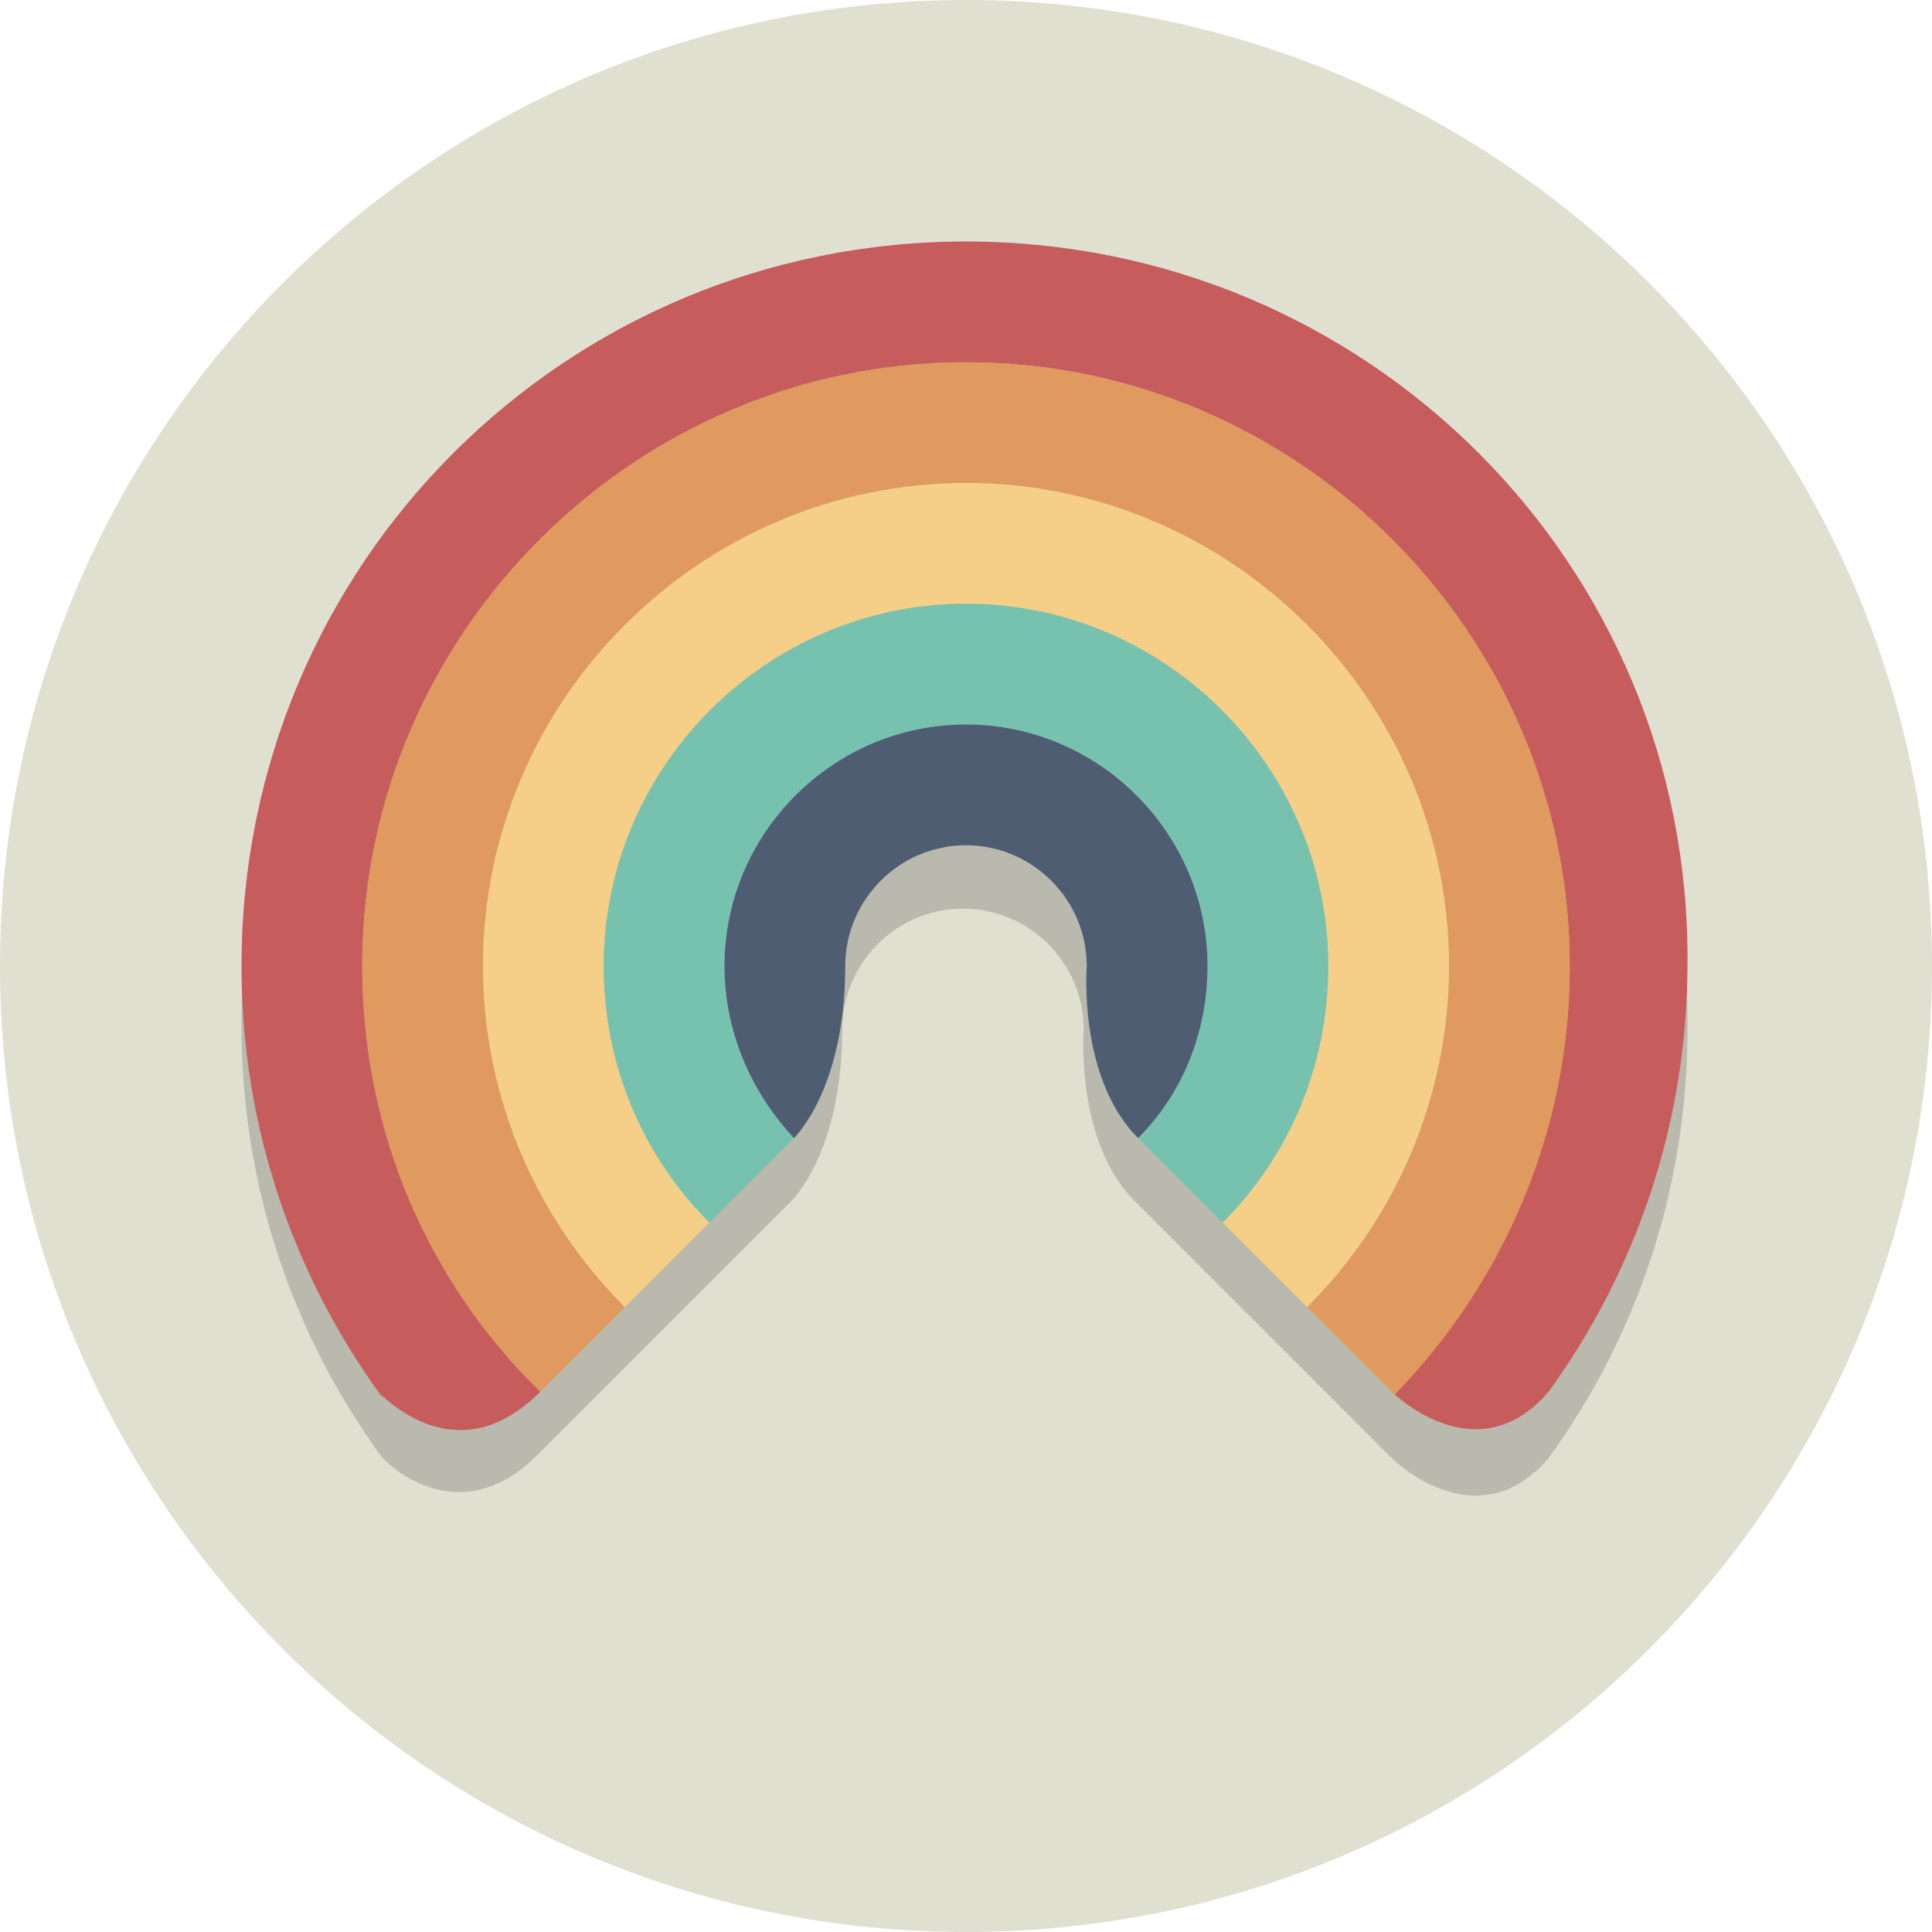
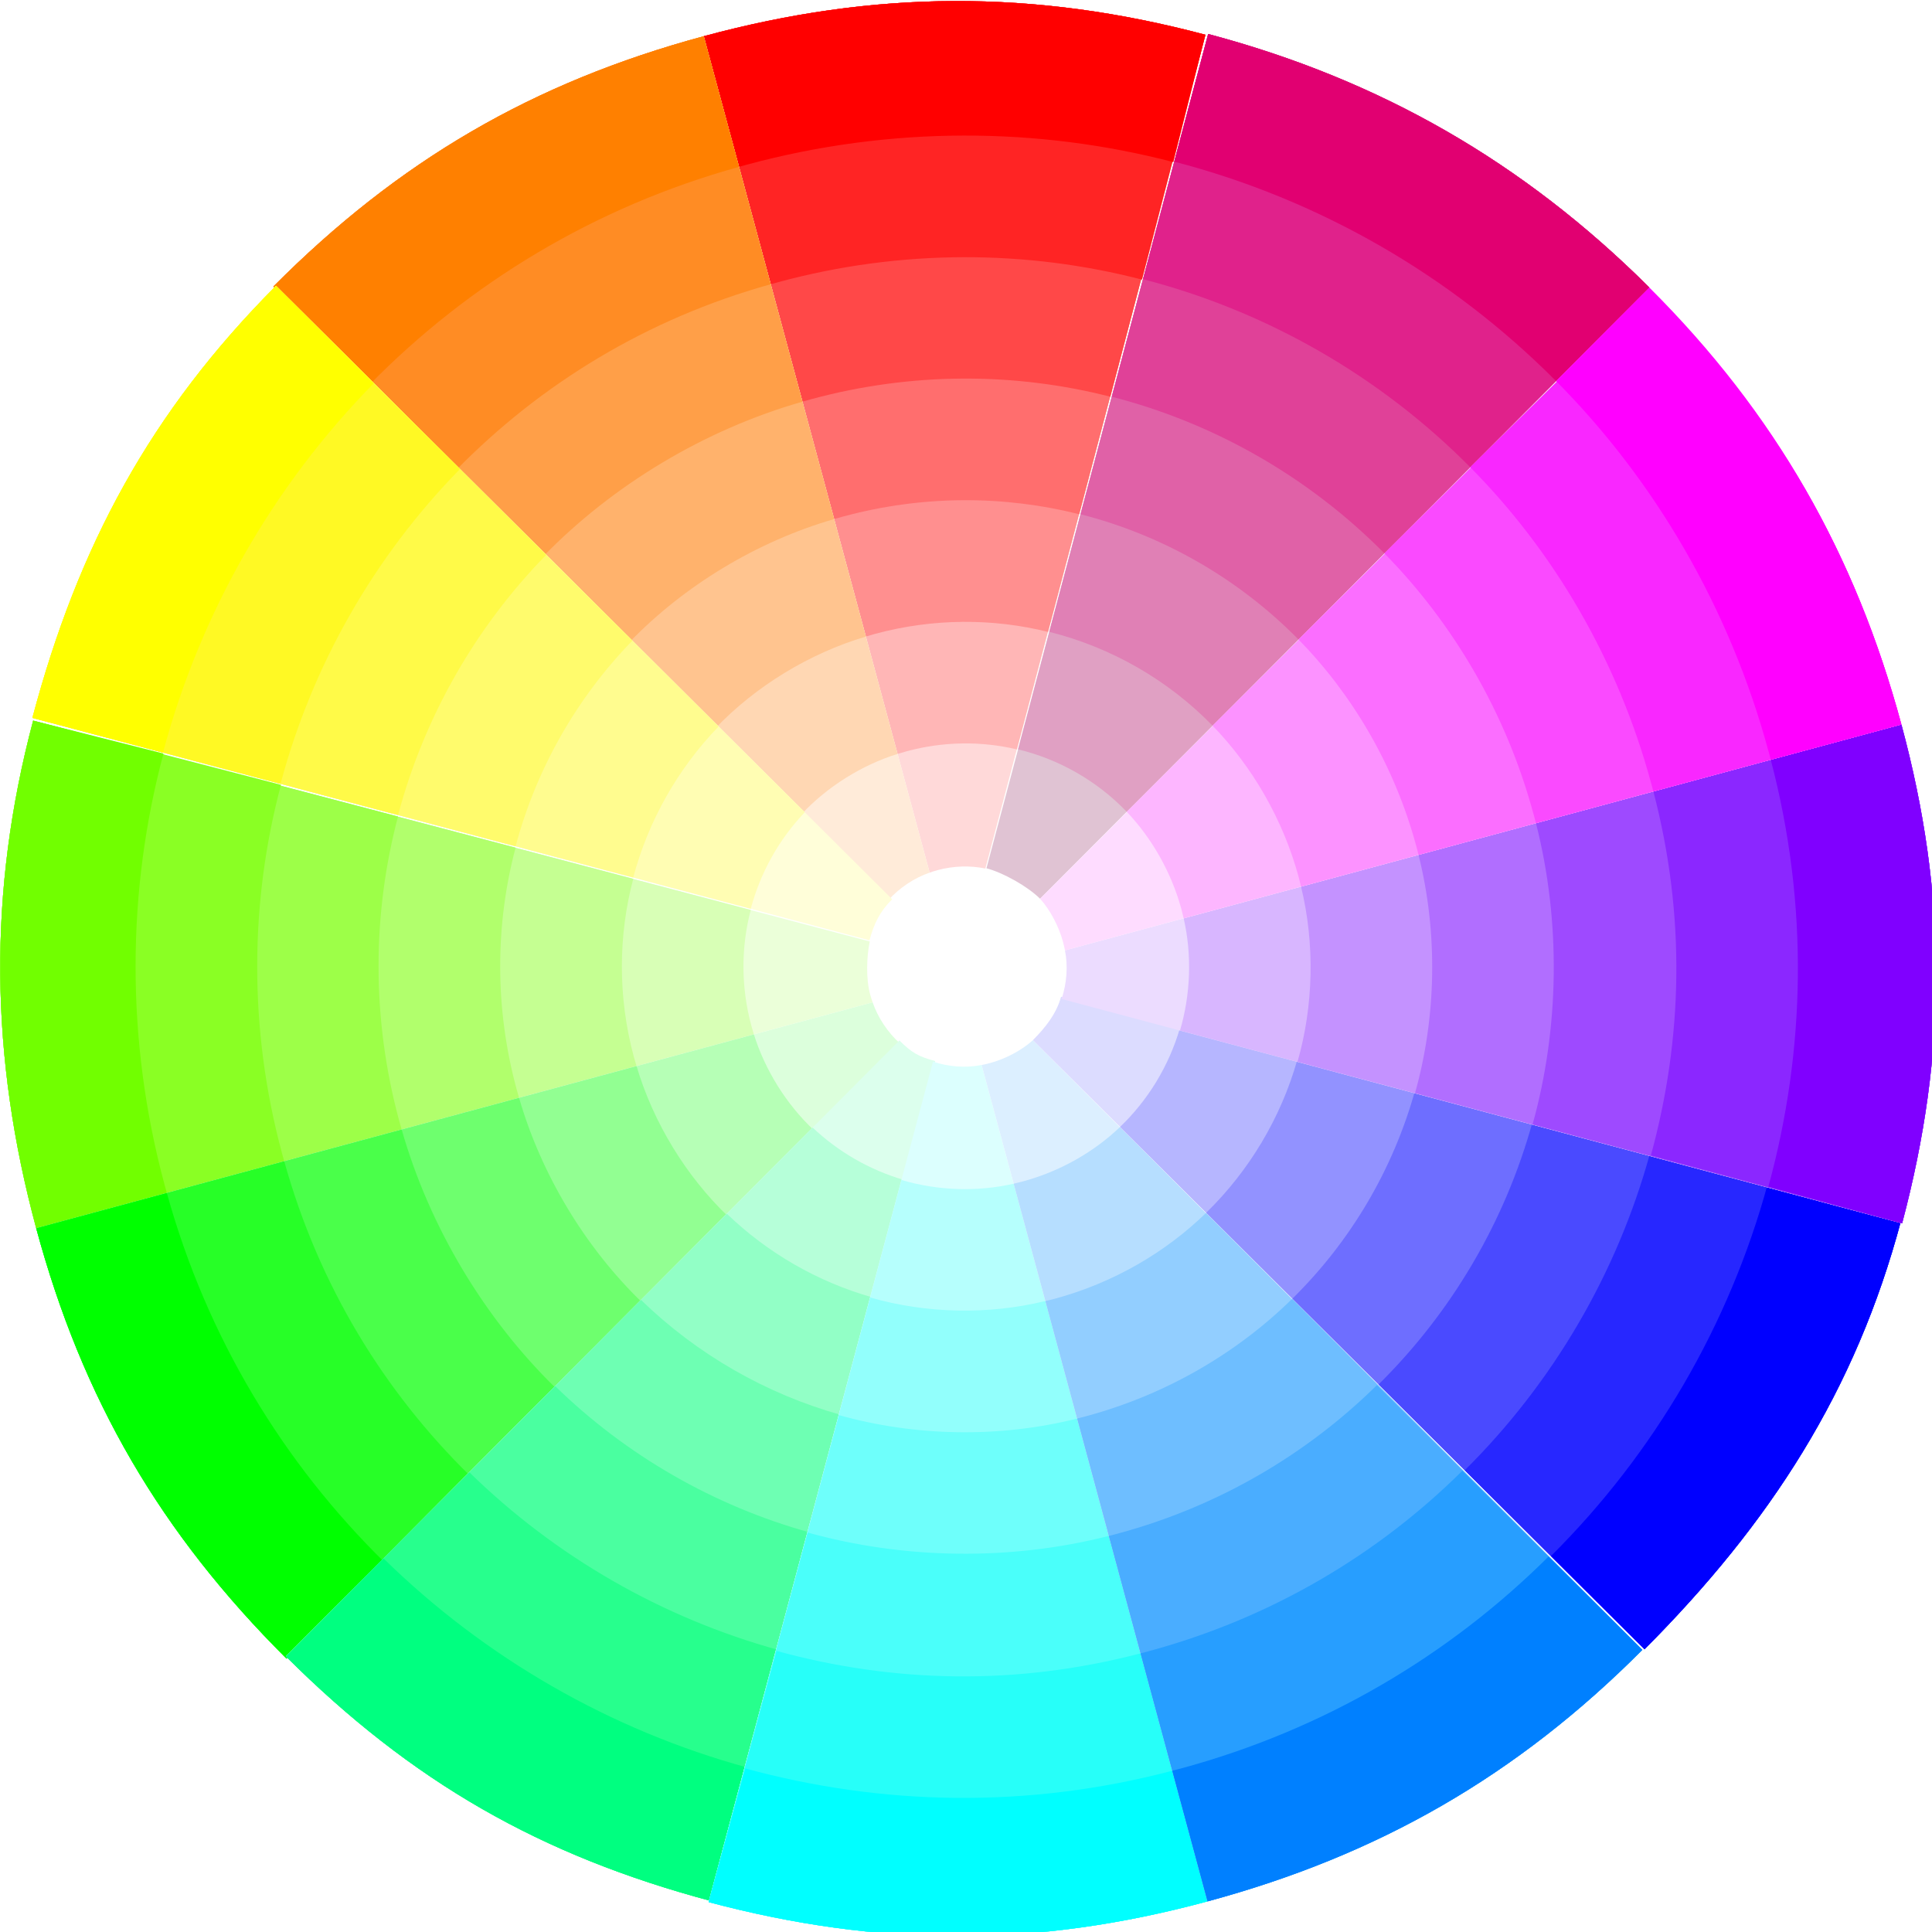
- <svg xmlns="http://www.w3.org/2000/svg" height="200px" width="200px" version="1.1" viewBox="0 0 64 64" xml:space="preserve" fill="#000000">
-   <g id="SVGRepo_bgCarrier" stroke-width="0" />
-   <g id="SVGRepo_tracerCarrier" stroke-linecap="round" stroke-linejoin="round" />
-   <g id="SVGRepo_iconCarrier">
-     <style type="text/css"> .st0{fill:#E0E0D1;} .st1{opacity:0.2;} .st2{fill:#231F20;} .st3{fill:#C75C5C;} .st4{fill:#E0995E;} .st5{fill:#F5CF87;} .st6{fill:#76C2AF;} .st7{fill:#4F5D73;} </style>
-     <g id="Layer_1">
-       <g>
-         <circle class="st0" cx="32" cy="32" r="32" />
-       </g>
-       <g class="st1">
-         <path class="st2" d="M32,10C18.7,10,8,20.7,8,34c0,5.3,1.7,10.2,4.6,14.2c0.2,0.3,2.6,2.6,5.2,0l2.8-2.8l2.8-2.8l2.8-2.8 c0,0,1.7-1.6,1.7-5.7c0-2.2,1.8-4,4-4s4,1.8,4,4c0,0-0.3,3.7,1.7,5.7l2.1,2.1c0.2,0.2,0.5,0.5,0.7,0.7c0.7,0.7,1.4,1.4,2.1,2.1 l0.7,0.7l1.8,1.8c0.3,0.3,0.6,0.6,0.8,0.8l0.3,0.3c0,0,2.8,2.8,5.2,0c2.9-4,4.6-8.9,4.6-14.2C56,20.7,45.3,10,32,10z" />
-       </g>
-       <g>
-         <g>
-           <path class="st3" d="M17.9,46.1C14.2,42.5,12,37.5,12,32c0-11,9-20,20-20s20,9,20,20c0,5.5-2.2,10.5-5.9,14.1c0,0,2.8,2.8,5.2,0 c2.9-4,4.6-8.9,4.6-14.2C56,18.7,45.3,8,32,8S8,18.7,8,32c0,5.3,1.7,10.2,4.6,14.2C12.9,46.4,15.2,48.8,17.9,46.1z" />
-         </g>
-         <g>
-           <path class="st4" d="M32,12c-11,0-20,9-20,20c0,5.5,2.2,10.5,5.9,14.1l2.8-2.8C17.8,40.4,16,36.4,16,32c0-8.8,7.2-16,16-16 s16,7.2,16,16c0,4.4-1.8,8.4-4.7,11.3l1.8,1.8c0.3,0.3,0.6,0.6,0.8,0.8l0.3,0.3C49.8,42.5,52,37.5,52,32C52,21,43,12,32,12z" />
-         </g>
-         <g>
-           <path class="st5" d="M32,16c-8.8,0-16,7.2-16,16c0,4.4,1.8,8.4,4.7,11.3l2.8-2.8C21.3,38.3,20,35.3,20,32c0-6.6,5.4-12,12-12 s12,5.4,12,12c0,3.3-1.3,6.3-3.5,8.5c0.7,0.7,1.4,1.4,2.1,2.1l0.7,0.7C46.2,40.4,48,36.4,48,32C48,23.2,40.8,16,32,16z" />
-         </g>
-         <g>
-           <path class="st6" d="M32,20c-6.6,0-12,5.4-12,12c0,3.3,1.3,6.3,3.5,8.5l2.8-2.8C24.9,36.2,24,34.2,24,32c0-4.4,3.6-8,8-8 s8,3.6,8,8c0,2.2-0.9,4.2-2.3,5.7l2.1,2.1c0.2,0.2,0.5,0.5,0.7,0.7c2.2-2.2,3.5-5.2,3.5-8.5C44,25.4,38.6,20,32,20z" />
-         </g>
-         <g>
-           <path class="st7" d="M32,24c-4.4,0-8,3.6-8,8c0,2.2,0.9,4.2,2.3,5.7c0,0,1.7-1.6,1.7-5.7c0-2.2,1.8-4,4-4s4,1.8,4,4 c0,0-0.3,3.7,1.7,5.7c1.4-1.4,2.3-3.4,2.3-5.7C40,27.6,36.4,24,32,24z" />
-         </g>
-       </g>
+ <svg xmlns="http://www.w3.org/2000/svg" id="Layer_1" enable-background="new 0 0 360 360" xml:space="preserve" viewBox="0 0 360 360" version="1.1" y="0px" x="0px">
+   <g>
+ </g>
+   <g>
+     <g>
+       <path d="m193.8 167.46l113.52-113.89c-23.457-23.36-50.2-38.727-82.193-47.23l-41.313 155.45c3.15 0.84 7.66 3.37 9.98 5.67z" fill="#E0C3D3" />
+       <path d="m209.95 151.26l97.367-97.688c-23.457-23.36-50.2-38.727-82.193-47.23l-35.43 133.29c7.71 1.86 14.76 5.91 20.25 11.63z" fill="#E0A0C3" />
+       <path d="m225.94 135.21l81.375-81.643c-23.457-23.36-50.2-38.727-82.193-47.23l-29.61 111.4c11.55 2.89 22.11 8.95 30.42 17.47z" fill="#E080B5" />
+       <path d="m241.95 119.15l65.369-65.585c-23.457-23.36-50.2-38.727-82.193-47.23l-23.784 89.491c15.38 3.919 29.46 12.004 40.6 23.324z" fill="#E061A7" />
+       <path d="m257.95 103.1l49.371-49.533c-23.457-23.36-50.2-38.727-82.193-47.23l-17.962 67.589c19.22 4.944 36.82 15.052 50.78 29.174z" fill="#E04198" />
+       <path d="m273.95 87.05l33.373-33.482c-23.457-23.36-50.2-38.727-82.193-47.23l-12.142 45.687c23.07 5.968 44.18 18.099 60.96 35.025z" fill="#E0228B" />
+       <path d="m289.94 70.999l17.375-17.431c-23.457-23.36-50.2-38.728-82.193-47.231l-6.321 23.784c26.91 6.994 51.54 21.148 71.13 40.878z" fill="#E10071" />
    </g>
-     <g id="Layer_2"> </g>
+     <g>
+       <path d="m174.73 162.13c2.934-0.792 6.094-0.876 8.876-0.292l41-155.36c-31.994-8.502-61.625-8.332-93.483 0.274l42.101 155.85c-0.01-0.02 1.13-0.37 1.5-0.47z" fill="#FFD9D9" />
+       <path d="m168.93 139.99c6.926-1.871 14.036-1.906 20.556-0.349l35.12-133.16c-31.994-8.502-61.625-8.332-93.483 0.274l36.127 133.73c0.95-0.27 1.19-0.36 1.67-0.49z" fill="#FFB6B6" />
+       <path d="m163.03 118.12c10.904-2.946 22.03-2.917 32.267-0.373l29.31-111.27c-31.994-8.502-61.625-8.332-93.483 0.274l30.218 111.86c0.96-0.27 1.19-0.36 1.68-0.49z" fill="#FF8F8F" />
+       <path d="m157.12 96.243c14.884-4.021 30.029-3.944 43.982-0.413l23.51-89.354c-31.994-8.502-61.625-8.332-93.483 0.274l24.304 89.968c0.96-0.268 1.2-0.344 1.69-0.475z" fill="#FF6E6E" />
+       <path d="m151.21 74.369c18.863-5.096 38.024-4.964 55.695-0.446l17.71-67.447c-31.994-8.502-61.625-8.332-93.483 0.274l18.395 68.094c0.96-0.267 1.2-0.344 1.69-0.475z" fill="#FF4848" />
+       <path d="m145.06 52.56c22.919-6.191 46.298-6.016 67.745-0.456l11.81-45.628c-31.994-8.502-61.625-8.332-93.483 0.274l12.484 46.214c0.97-0.263 1.13-0.317 1.45-0.404z" fill="#FF2424" />
+       <path d="m139.15 30.685c26.906-7.269 54.312-7.036 79.48-0.483l5.978-23.726c-31.994-8.502-61.625-8.332-93.483 0.274l6.575 24.34c0.97-0.262 1.13-0.318 1.45-0.405z" fill="#FF0000" />
+     </g>
+     <g>
+       <path d="m173.23 162.6l-42.1-155.85c-31.858 8.606-56.824 23.185-80.185 46.64l114.57 114.36c2.08-2.33 4.86-4.17 7.71-5.15z" fill="#FFEBD9" />
+       <path d="m167.25 140.48l-36.12-133.73c-31.858 8.606-56.824 23.185-80.185 46.64l98.442 98.288c4.77-5.09 11.17-9.11 17.86-11.2z" fill="#FFD7B3" />
+       <path d="m161.34 118.61l-30.21-111.86c-31.858 8.606-56.824 23.185-80.185 46.64l82.386 82.283c7.49-7.82 17.47-13.93 28.01-17.06z" fill="#FFC48F" />
+       <path d="m155.43 96.719l-24.3-89.969c-31.858 8.606-56.824 23.185-80.185 46.64l66.336 66.282c10.2-10.55 23.74-18.78 38.15-22.951z" fill="#FFB26C" />
+       <path d="m149.52 74.845l-18.39-68.095c-31.858 8.606-56.824 23.185-80.185 46.64l50.287 50.283c12.91-13.273 30.02-23.612 48.29-28.825z" fill="#FF9F48" />
+       <path d="m143.61 52.964l-12.48-46.214c-31.858 8.606-56.824 23.185-80.185 46.64l34.05 34.204c15.705-16.028 35.495-28.198 58.615-34.63z" fill="#FF8C24" />
+       <path d="m137.7 31.091l-6.575-24.34c-31.858 8.606-56.824 23.185-80.185 46.64l17.99 18.216c18.435-18.762 41.795-33.041 68.775-40.516z" fill="#FF8000" />
+     </g>
+     <g>
+       <path d="m166.24 167.56l-114.82-114.3c-23.36 23.457-36.884 48.514-45.386 80.507l155.98 41.453c0.85-3.15 1.92-5.35 4.23-7.66z" fill="#FFFED9" />
+       <path d="m149.96 151.35l-98.535-98.09c-23.36 23.457-36.884 48.514-45.386 80.507l133.85 35.573c1.8-6.74 5.26-12.94 10.07-17.99z" fill="#FFFDB3" />
+       <path d="m133.9 135.37l-82.475-82.11c-23.36 23.457-36.884 48.514-45.386 80.507l111.95 29.753c2.82-10.58 8.31-20.29 15.91-28.15z" fill="#FFFC8F" />
+       <path d="m117.84 119.37l-66.415-66.11c-23.36 23.457-36.884 48.514-45.386 80.507l90.037 23.929c3.845-14.42 11.364-27.64 21.764-38.33z" fill="#FFFB6C" />
+       <path d="m101.78 103.39l-50.355-50.13c-23.36 23.457-36.884 48.514-45.386 80.507l68.136 18.108c4.869-18.26 14.403-34.99 27.605-48.49z" fill="#FFFA48" />
+       <path d="m85.716 87.398l-34.291-34.138c-23.36 23.457-36.884 48.514-45.386 80.507l46.235 12.288c5.893-22.09 17.445-42.34 33.442-58.662z" fill="#FFF924" />
+       <path d="m69.657 71.411l-18.232-18.151c-23.36 23.457-36.884 48.514-45.386 80.507l24.334 6.468c6.917-25.93 20.488-49.694 39.284-68.829z" fill="#FFFF00" />
+     </g>
+     <g>
+       <path d="m162.13 185.27c-0.792-2.934-0.647-7.06-0.061-9.842l-155.89-41.15c-8.503 31.994-8.034 62.733 0.572 94.591l155.85-42.1c-0.02 0.01-0.37-1.13-0.47-1.5z" fill="#EBFFD9" />
+       <path d="m139.99 191.07c-1.963-7.268-1.891-14.725-0.095-21.517l-133.72-35.27c-8.503 31.994-8.034 62.733 0.572 94.591l133.73-36.127c-0.27-0.96-0.36-1.19-0.49-1.67z" fill="#D8FFB6" />
+       <path d="m118.12 196.98c-3.039-11.249-2.905-22.722-0.121-33.231l-111.82-29.47c-8.503 31.994-8.034 62.733 0.572 94.591l111.86-30.218c-0.27-0.96-0.36-1.19-0.49-1.67z" fill="#C5FF92" />
+       <path d="m96.244 202.89c-4.114-15.228-3.942-30.725-0.169-44.949l-89.897-23.66c-8.503 31.994-8.034 62.733 0.572 94.591l89.968-24.304c-0.268-0.97-0.343-1.2-0.474-1.68z" fill="#B1FF6C" />
+       <path d="m74.371 208.8c-5.189-19.208-4.962-38.724-0.201-56.666l-67.992-17.85c-8.503 31.994-8.034 62.733 0.572 94.591l68.094-18.395c-0.267-0.96-0.343-1.2-0.473-1.68z" fill="#9DFF48" />
+       <path d="m52.563 214.95c-6.285-23.265-6.011-46.996-0.205-68.714l-46.18-11.96c-8.503 31.994-8.034 62.733 0.572 94.591l46.214-12.484c-0.263-0.97-0.315-1.12-0.401-1.44z" fill="#8AFF24" />
+       <path d="m30.688 220.86c-7.362-27.251-7.029-55.011-0.229-80.452l-24.28-6.125c-8.503 31.994-8.034 62.733 0.572 94.591l24.34-6.575c-0.264-0.97-0.317-1.12-0.403-1.44z" fill="#71FF00" />
+     </g>
+     <g>
+       <path d="m162.6 186.77l-155.85 42.1c8.606 31.857 23.185 56.824 46.641 80.185l114.36-114.57c-2.33-2.09-4.17-4.87-5.15-7.72z" fill="#DCFFDC" />
+       <path d="m140.48 192.75l-133.73 36.12c8.606 31.857 23.185 56.824 46.641 80.185l98.286-98.442c-5.1-4.78-9.11-11.18-11.2-17.87z" fill="#B6FFB6" />
+       <path d="m118.61 198.66l-111.86 30.21c8.606 31.857 23.185 56.824 46.641 80.185l82.281-82.387c-7.82-7.49-13.93-17.47-17.06-28.01z" fill="#92FF92" />
+       <path d="m96.719 204.57l-89.969 24.3c8.606 31.857 23.185 56.824 46.641 80.185l66.28-66.336c-10.55-10.2-18.78-23.74-22.951-38.15z" fill="#6EFF6E" />
+       <path d="m74.845 210.48l-68.095 18.39c8.606 31.857 23.185 56.824 46.641 80.185l50.281-50.287c-13.274-12.92-23.614-30.02-28.825-48.29z" fill="#4AFF4A" />
+       <path d="m52.964 216.39l-46.214 12.48c8.606 31.857 23.185 56.824 46.641 80.185l34.202-34.049c-16.028-15.71-28.198-35.5-34.629-58.62z" fill="#27FF27" />
+       <path d="m31.091 222.3l-24.34 6.575c8.606 31.857 23.185 56.824 46.641 80.185l18.214-17.989c-18.763-18.43-33.043-41.79-40.515-68.77z" fill="#00FF00" />
+     </g>
+     <g>
+       <path d="m167.59 193.87l-114.31 114.78c23.455 23.359 47.388 37.112 79.381 45.616l41.606-156.55c-3.16-0.85-4.37-1.55-6.68-3.85z" fill="#DCFFED" />
+       <path d="m151.42 210.11l-98.14 98.54c23.455 23.359 47.388 37.112 79.381 45.616l35.721-134.41c-6.34-1.86-12.17-5.21-16.96-9.75z" fill="#B6FFD9" />
+       <path d="m135.43 226.16l-82.15 82.49c23.455 23.359 47.388 37.112 79.381 45.616l29.9-112.51c-10.18-2.89-19.52-8.26-27.13-15.6z" fill="#92FFC6" />
+       <path d="m119.43 242.22l-66.15 66.43c23.456 23.359 47.388 37.112 79.381 45.616l24.079-90.603c-14.02-3.92-26.87-11.31-37.31-21.45z" fill="#6EFFB3" />
+       <path d="m103.44 258.28l-50.16 50.37c23.455 23.359 47.388 37.112 79.381 45.616l18.258-68.701c-17.86-4.95-34.22-14.35-47.48-27.29z" fill="#4AFFA0" />
+       <path d="m87.451 274.34l-34.17 34.31c23.455 23.359 47.388 37.112 79.381 45.616l12.438-46.801c-21.69-5.97-41.58-17.4-57.649-33.13z" fill="#27FF8D" />
+       <path d="m71.459 290.39l-18.179 18.26c23.455 23.359 47.388 37.112 79.381 45.616l6.618-24.9c-25.53-6.99-48.93-20.44-67.821-38.98z" fill="#00FF80" />
+     </g>
+     <g>
+       <path d="m173.85 197.82l-41.812 156.61c31.993 8.501 61.11 8.47 92.969-0.136l-42.101-155.85c-2.95 0.59-6.08 0.35-9.06-0.62z" fill="#DCFFFE" />
+       <path d="m167.98 219.87l-35.941 134.56c31.993 8.501 61.11 8.47 92.969-0.136l-36.127-133.73c-6.82 1.57-14.22 1.29-20.9-0.69z" fill="#B6FFFD" />
+       <path d="m162.15 241.77l-30.107 112.65c31.993 8.501 61.11 8.47 92.969-0.136l-30.219-111.86c-10.69 2.62-22.24 2.33-32.64-0.65z" fill="#92FFFC" />
+       <path d="m156.32 263.68l-24.276 90.754c31.993 8.501 61.11 8.47 92.969-0.136l-24.305-89.969c-14.54 3.66-30.26 3.33-44.38-0.64z" fill="#6EFFFB" />
+       <path d="m150.49 285.57l-18.446 68.856c31.993 8.501 61.11 8.47 92.969-0.136l-18.396-68.095c-18.41 4.7-38.28 4.34-56.12-0.63z" fill="#4AFFFA" />
+       <path d="m144.7 307.61l-12.655 46.815c31.993 8.501 61.11 8.47 92.969-0.136l-12.484-46.215c-23.22 6.1-46.19 5.49-67.83-0.45z" fill="#27FFF9" />
+       <path d="m138.88 329.52l-6.839 24.913c31.994 8.501 61.11 8.47 92.969-0.136l-6.575-24.341c-27.08 7.13-54.2 6.49-79.56-0.43z" fill="#00FFFF" />
+     </g>
+     <g>
+       <path d="m192.47 193.82c-2.109 1.906-5.088 3.48-8.022 4.273-0.373 0.101-1.527 0.377-1.533 0.354l42.101 155.85c31.857-8.606 57.647-23.407 81.009-46.862l-113.56-113.61z" fill="#DCEFFF" />
+       <path d="m208.69 210.01c-4.857 4.652-11.156 8.255-18.107 10.133-0.485 0.131-0.729 0.176-1.699 0.42l36.127 133.73c31.857-8.606 57.647-23.407 81.009-46.862l-97.33-97.42z" fill="#B6DEFF" />
+       <path d="m224.73 226.01c-7.572 7.374-17.307 13.052-28.233 16.004-0.486 0.131-0.732 0.17-1.701 0.42l30.219 111.86c31.857-8.606 57.647-23.407 81.009-46.862l-81.3-81.42z" fill="#92CEFF" />
+       <path d="m240.78 242.02c-10.285 10.097-23.467 17.838-38.372 21.864-0.484 0.131-0.729 0.186-1.696 0.438l24.305 89.969c31.857-8.606 57.647-23.407 81.009-46.862l-65.25-65.41z" fill="#6EBEFF" />
+       <path d="m208.31 285.76c-0.485 0.132-0.731 0.185-1.698 0.439l18.396 68.095c31.857-8.606 57.647-23.407 81.009-46.862l-49.444-49.336c-13 12.81-29.38 22.56-48.27 27.66z" fill="#4AADFF" />
+       <path d="m213.98 307.7c-0.324 0.088-0.49 0.122-1.456 0.38l12.484 46.215c31.857-8.606 57.647-23.407 81.009-46.862l-33.533-33.371c-15.72 15.59-35.58 27.44-58.5 33.63z" fill="#279EFF" />
+       <path d="m219.89 329.57c-0.325 0.088-0.491 0.121-1.457 0.38l6.575 24.341c31.857-8.606 57.647-23.407 81.009-46.862l-17.47-17.385c-18.43 18.34-41.75 32.27-68.65 39.53z" fill="#0080FF" />
+     </g>
+     <g>
+       <path d="m197.71 185.73c-0.843 3.153-2.941 5.768-5.242 8.083l113.97 113.5c23.359-23.456 39.325-47.987 47.829-79.98l-156.56-41.6z" fill="#DCDCFF" />
+       <path d="m219.85 191.62c-2.041 6.976-5.889 13.329-11.148 18.372l97.727 97.328c23.359-23.456 39.325-47.987 47.829-79.98l-134.41-35.72z" fill="#B6B6FF" />
+       <path d="m241.75 197.44c-3.064 10.814-8.936 20.677-16.995 28.538l81.675 81.342c23.359-23.456 39.325-47.987 47.829-79.98l-112.52-29.9z" fill="#9292FF" />
+       <path d="m263.66 203.26c-4.089 14.652-11.976 28.037-22.837 38.716l65.61 65.343c23.359-23.456 39.325-47.987 47.829-79.98l-90.6-24.08z" fill="#6E6EFF" />
+       <path d="m285.56 209.08c-5.112 18.491-15.019 35.392-28.682 48.887l49.554 49.352c23.359-23.456 39.325-47.987 47.829-79.98l-68.7-18.26z" fill="#4A4AFF" />
+       <path d="m307.46 214.9c-6.137 22.329-18.063 42.745-34.525 59.06l33.496 33.358c23.359-23.456 39.325-47.987 47.829-79.98l-46.81-12.44z" fill="#2727FF" />
+       <path d="m329.36 220.72c-7.161 26.167-21.104 50.1-40.368 69.23l17.438 17.366c23.359-23.456 39.325-47.987 47.829-79.98l-24.9-6.62z" fill="#0000FF" />
+     </g>
+     <g>
+       <path d="m198.44 177.09c0.588 2.949 0.342 6.08-0.624 9.056l156.61 41.813c8.501-31.994 8.47-61.111-0.136-92.969l-155.85 42.1z" fill="#ECDCFF" />
+       <path d="m220.56 171.12c1.57 6.827 1.293 14.228-0.688 20.901l134.56 35.941c8.501-31.994 8.47-61.111-0.136-92.969l-133.73 36.13z" fill="#D8B6FF" />
+       <path d="m242.43 165.21c2.612 10.689 2.32 22.245-0.657 32.643l112.65 30.108c8.501-31.994 8.47-61.111-0.136-92.969l-111.85 30.22z" fill="#C492FF" />
+       <path d="m264.32 159.29c3.655 14.55 3.324 30.265-0.649 44.388l90.754 24.277c8.501-31.994 8.47-61.111-0.136-92.969l-89.96 24.3z" fill="#B16EFF" />
+       <path d="m286.2 153.38c4.699 18.412 4.345 38.281-0.625 56.128l68.855 18.446c8.501-31.994 8.47-61.111-0.136-92.969l-68.1 18.39z" fill="#9E4AFF" />
+       <path d="m308.08 147.47c6.088 23.216 5.471 46.185-0.464 67.83l46.814 12.655c8.501-31.994 8.47-61.111-0.136-92.969l-46.21 12.48z" fill="#8B27FF" />
+       <path d="m329.95 141.56c7.131 27.078 6.49 54.192-0.435 79.554l24.911 6.84c8.501-31.994 8.47-61.111-0.136-92.969l-24.34 6.58z" fill="#8000FF" />
+     </g>
+     <g>
+       <path d="m198.09 175.56c0.101 0.374 0.377 1.528 0.354 1.534l155.85-42.101c-8.606-31.858-23.408-57.649-46.862-81.009l-113.63 113.48c1.9 2.11 3.5 5.16 4.29 8.1z" fill="#FEDCFF" />
+       <path d="m220.14 169.42c0.131 0.486 0.176 0.729 0.42 1.699l133.73-36.126c-8.606-31.858-23.407-57.648-46.862-81.009l-97.479 97.275c4.61 4.84 8.32 11.25 10.19 18.16z" fill="#FDB6FF" />
+       <path d="m242.01 163.51c0.131 0.484 0.169 0.729 0.419 1.697l111.86-30.218c-8.606-31.858-23.408-57.649-46.862-81.009l-81.486 81.231c7.34 7.56 13.13 17.41 16.07 28.3z" fill="#FC92FF" />
+       <path d="m263.89 157.6c0.13 0.484 0.185 0.725 0.438 1.692l89.969-24.304c-8.606-31.858-23.408-57.649-46.862-81.009l-65.48 65.173c10.06 10.28 17.91 23.57 21.93 38.45z" fill="#FB6EFF" />
+       <path d="m285.76 151.69c0.131 0.483 0.183 0.724 0.438 1.69l68.095-18.395c-8.606-31.858-23.408-57.649-46.862-81.009l-49.482 49.121c12.79 13 22.71 29.74 27.8 48.6z" fill="#FA4AFF" />
+       <path d="m307.7 146.03c0.087 0.321 0.12 0.48 0.378 1.447l46.215-12.484c-8.606-31.858-23.408-57.649-46.862-81.009l-33.484 33.07c15.59 15.719 27.55 36.039 33.74 58.969z" fill="#F927FF" />
+       <path d="m329.58 140.12c0.086 0.321 0.118 0.48 0.377 1.446l24.341-6.575c-8.606-31.858-23.52-58.061-46.974-81.421l-17.375 17.432c18.32 18.435 32.35 42.199 39.62 69.109z" fill="#FF00FF" />
+     </g>
  </g>
</svg>
